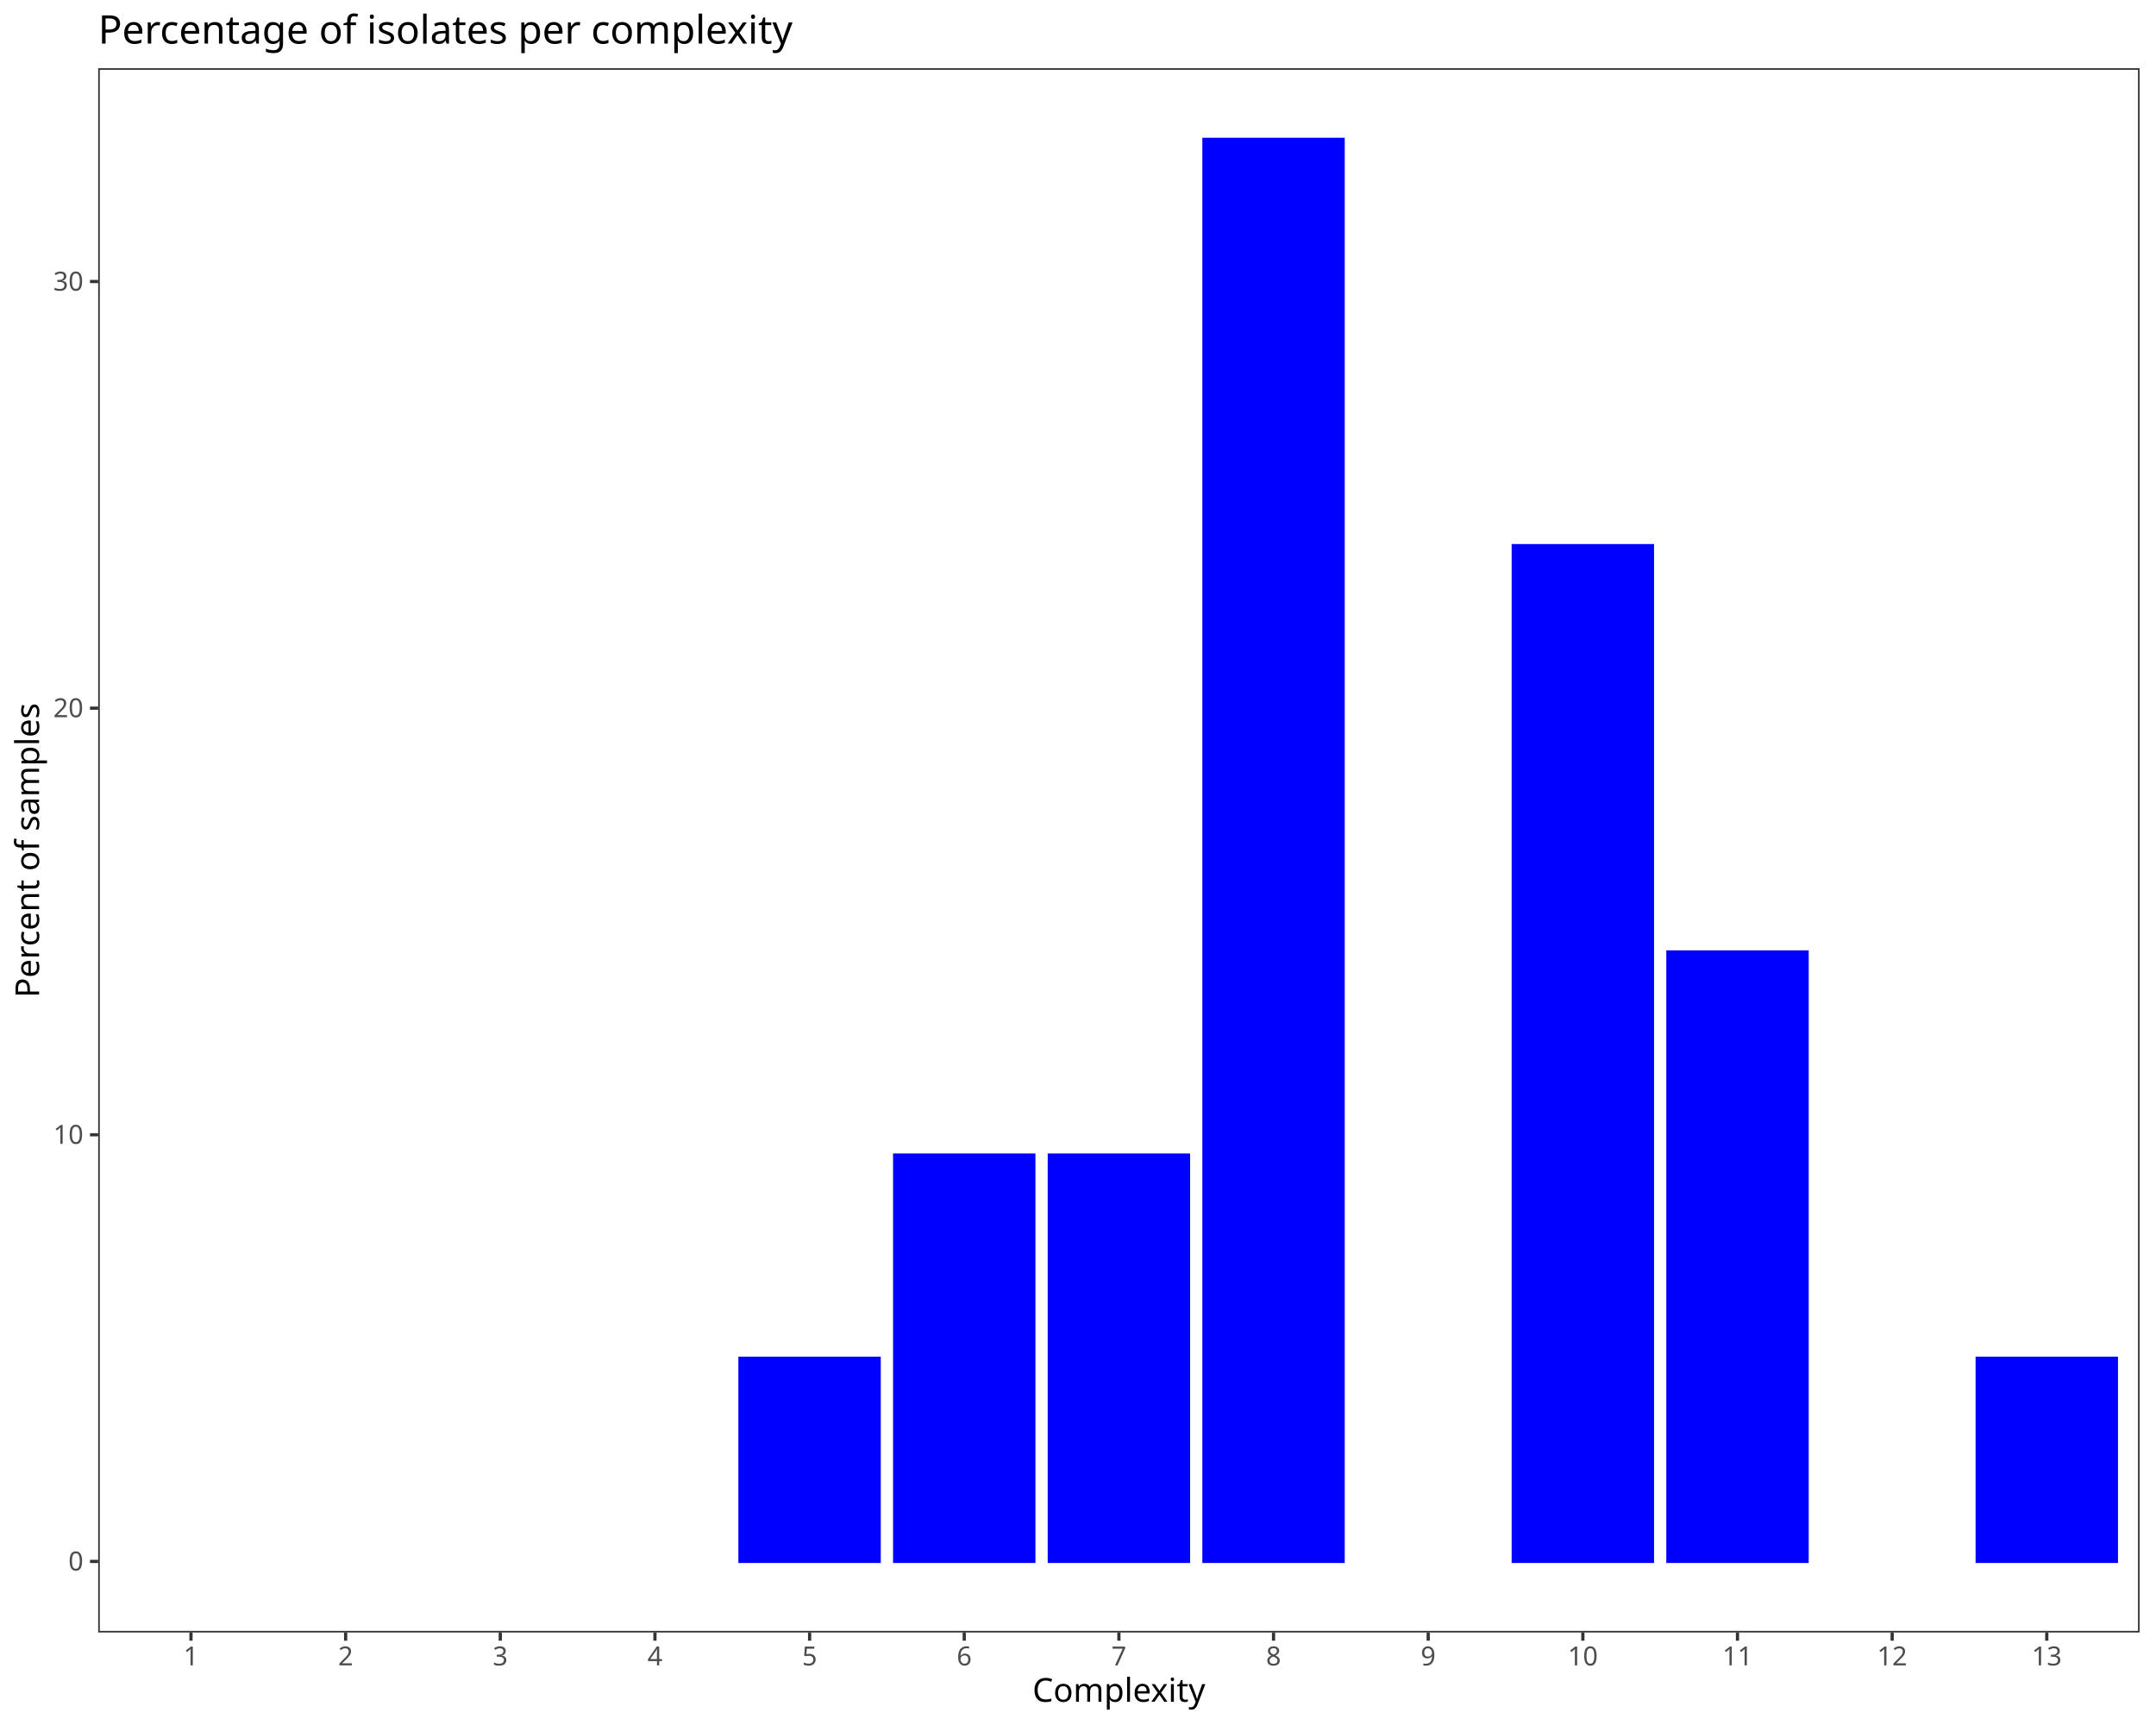
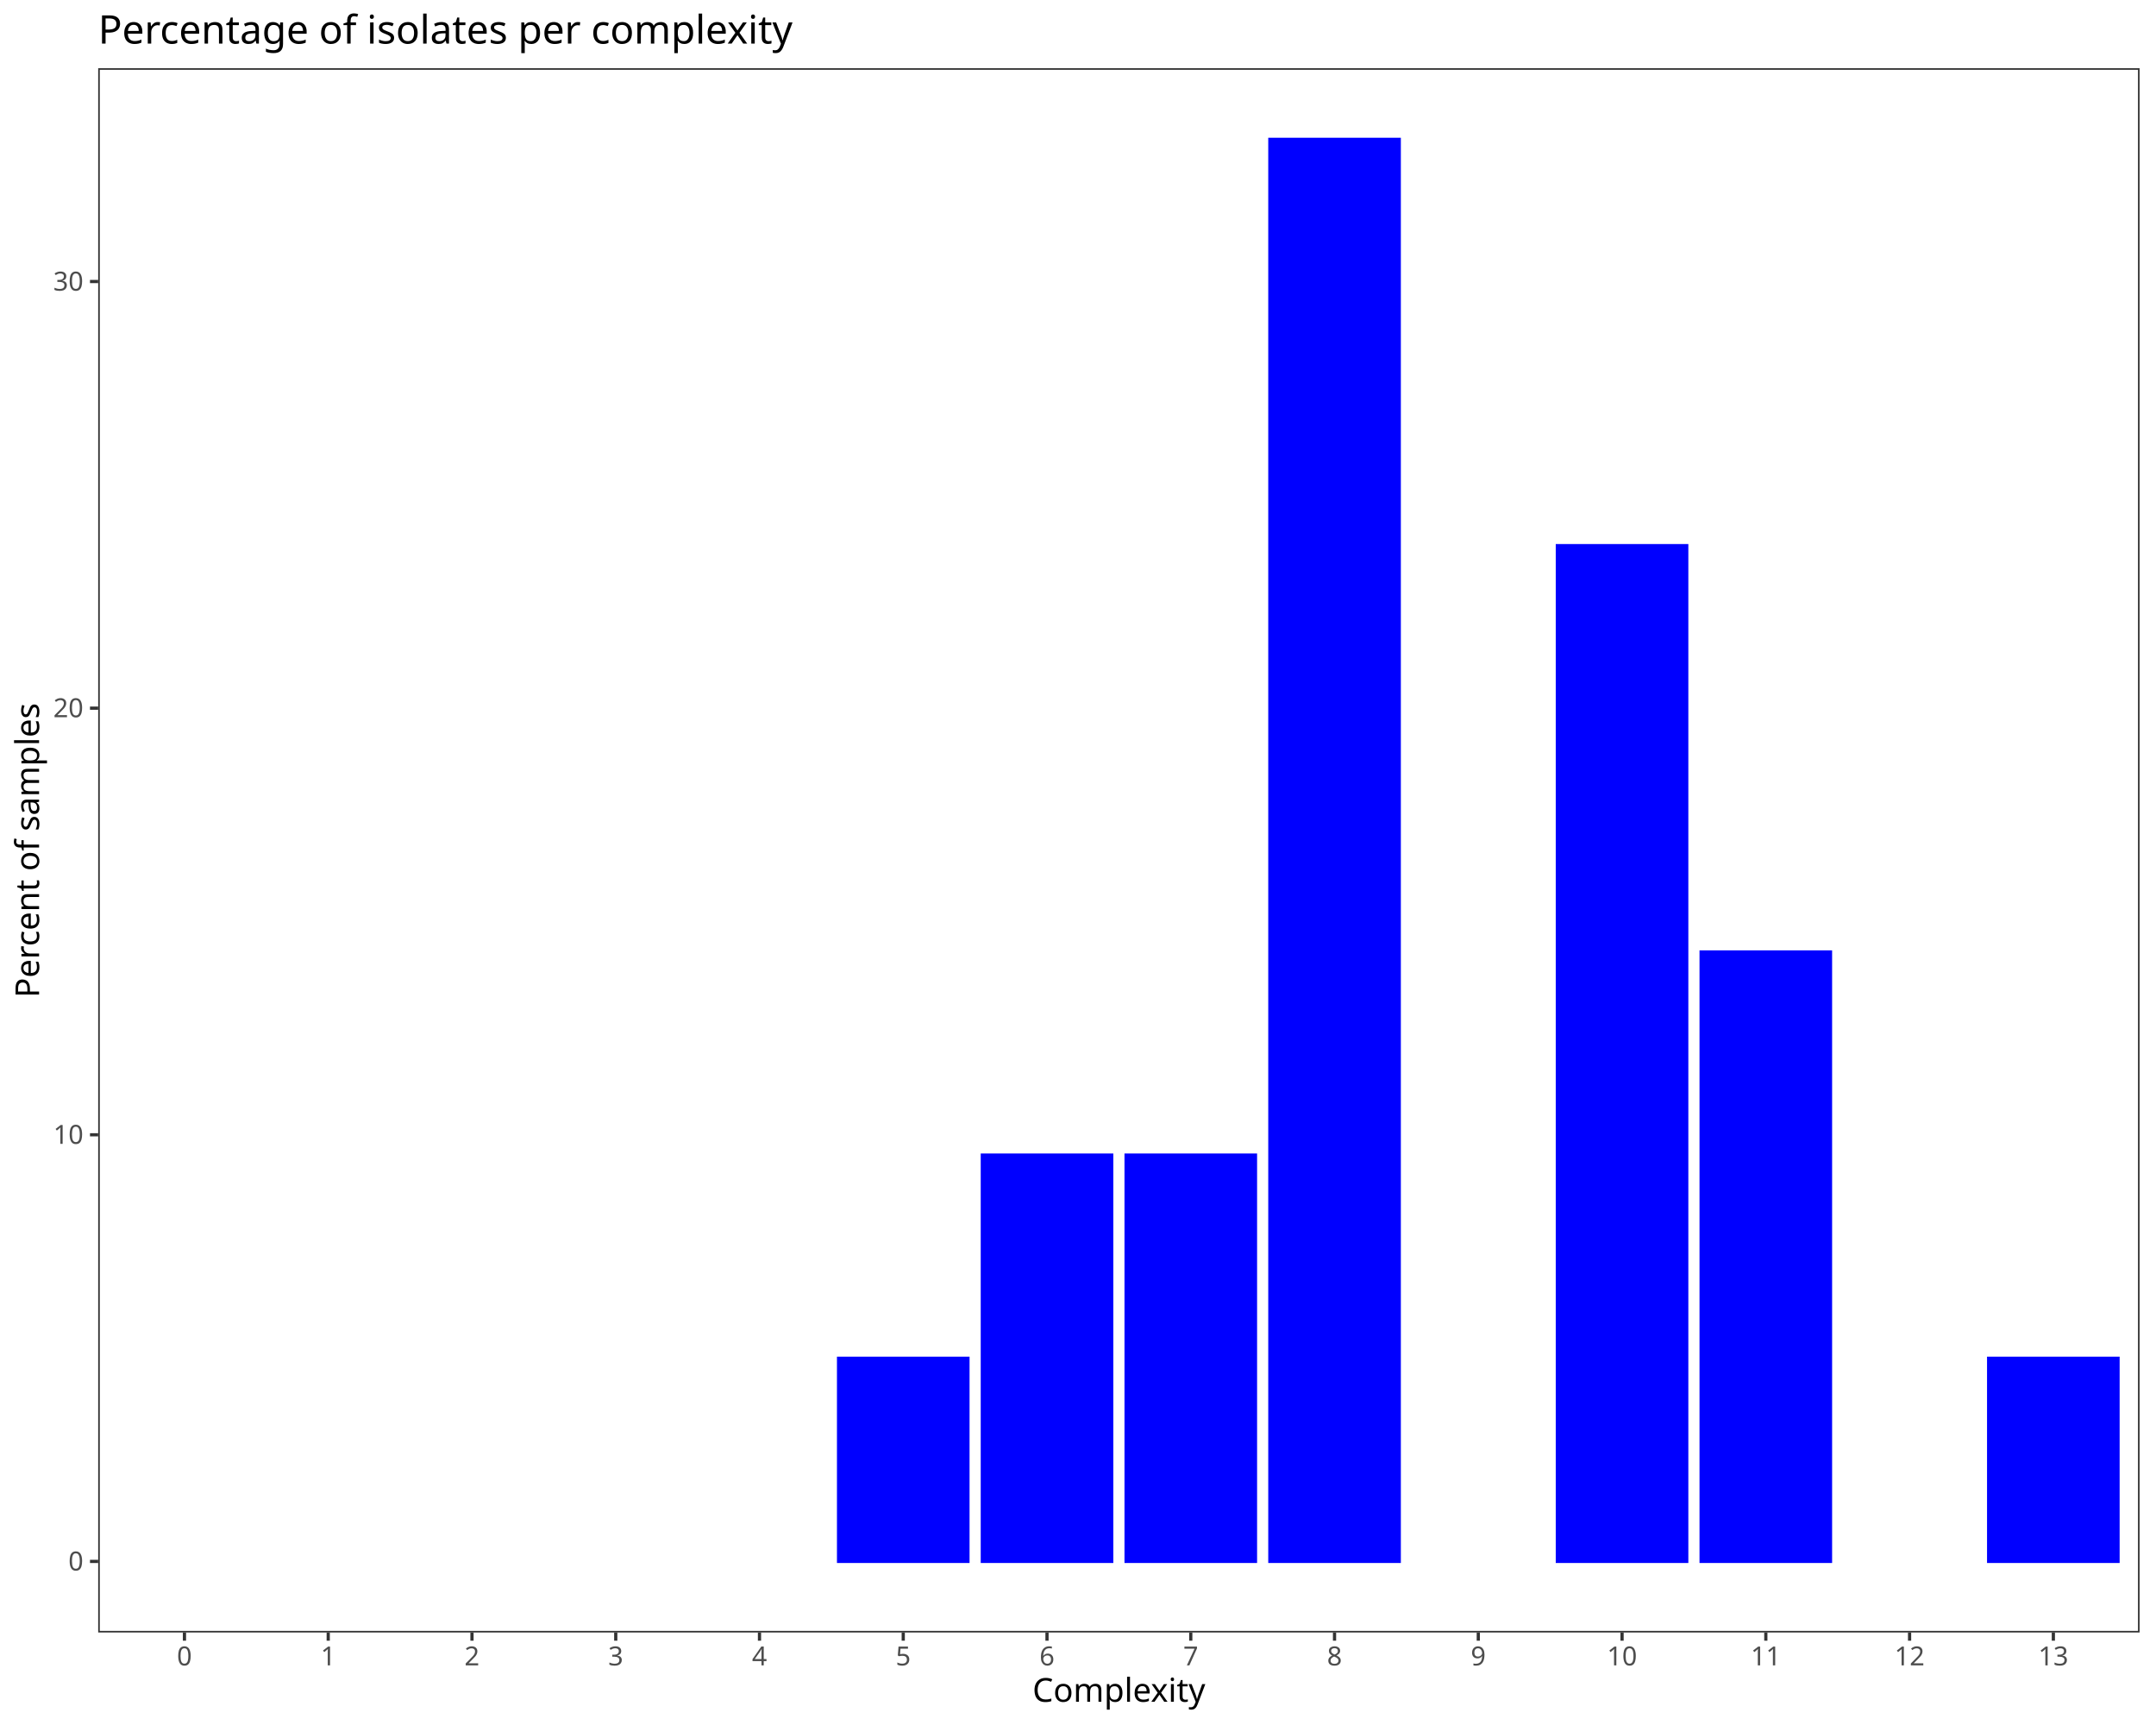
<svg xmlns="http://www.w3.org/2000/svg" class="svglite" data-engine-version="2.0" width="720.00pt" height="576.00pt" viewBox="0 0 720.00 576.00">
  <defs>
    <style type="text/css">
    .svglite line, .svglite polyline, .svglite polygon, .svglite path, .svglite rect, .svglite circle {
      fill: none;
      stroke: #000000;
      stroke-linecap: round;
      stroke-linejoin: round;
      stroke-miterlimit: 10.00;
    }
  </style>
  </defs>
  <rect width="100%" height="100%" style="stroke: none; fill: #FFFFFF;" />
  <defs>
    <clipPath id="cpMC4wMHw3MjAuMDB8MC4wMHw1NzYuMDA=">
      <rect x="0.00" y="0.00" width="720.00" height="576.00" />
    </clipPath>
  </defs>
  <g clip-path="url(#cpMC4wMHw3MjAuMDB8MC4wMHw1NzYuMDA=)">
    <rect x="0.00" y="0.00" width="720.00" height="576.00" style="stroke-width: 1.07; stroke: #FFFFFF; fill: #FFFFFF;" />
  </g>
  <defs>
    <clipPath id="cpMzIuNzl8NzE0LjUyfDIyLjc4fDU0NS4xMQ==">
      <rect x="32.79" y="22.78" width="681.73" height="522.33" />
    </clipPath>
  </defs>
  <g clip-path="url(#cpMzIuNzl8NzE0LjUyfDIyLjc4fDU0NS4xMQ==)">
    <rect x="32.79" y="22.78" width="681.73" height="522.33" style="stroke-width: 1.07; stroke: none; fill: #FFFFFF;" />
-     <rect x="40.54" y="521.37" width="46.48" height="0.00" style="stroke-width: 1.07; stroke: #0000FF; stroke-linecap: butt; stroke-linejoin: miter; fill: #0000FF;" />
-     <rect x="92.19" y="521.37" width="46.48" height="0.00" style="stroke-width: 1.07; stroke: #0000FF; stroke-linecap: butt; stroke-linejoin: miter; fill: #0000FF;" />
-     <rect x="143.83" y="521.37" width="46.48" height="0.00" style="stroke-width: 1.07; stroke: #0000FF; stroke-linecap: butt; stroke-linejoin: miter; fill: #0000FF;" />
-     <rect x="195.48" y="521.37" width="46.48" height="0.00" style="stroke-width: 1.07; stroke: #0000FF; stroke-linecap: butt; stroke-linejoin: miter; fill: #0000FF;" />
-     <rect x="247.12" y="453.54" width="46.48" height="67.83" style="stroke-width: 1.07; stroke: #0000FF; stroke-linecap: butt; stroke-linejoin: miter; fill: #0000FF;" />
-     <rect x="298.77" y="385.70" width="46.48" height="135.67" style="stroke-width: 1.07; stroke: #0000FF; stroke-linecap: butt; stroke-linejoin: miter; fill: #0000FF;" />
-     <rect x="350.42" y="385.70" width="46.48" height="135.67" style="stroke-width: 1.07; stroke: #0000FF; stroke-linecap: butt; stroke-linejoin: miter; fill: #0000FF;" />
-     <rect x="402.06" y="46.53" width="46.48" height="474.84" style="stroke-width: 1.07; stroke: #0000FF; stroke-linecap: butt; stroke-linejoin: miter; fill: #0000FF;" />
-     <rect x="453.71" y="521.37" width="46.48" height="0.00" style="stroke-width: 1.07; stroke: #0000FF; stroke-linecap: butt; stroke-linejoin: miter; fill: #0000FF;" />
-     <rect x="505.35" y="182.20" width="46.48" height="339.17" style="stroke-width: 1.07; stroke: #0000FF; stroke-linecap: butt; stroke-linejoin: miter; fill: #0000FF;" />
-     <rect x="557.00" y="317.87" width="46.48" height="203.50" style="stroke-width: 1.07; stroke: #0000FF; stroke-linecap: butt; stroke-linejoin: miter; fill: #0000FF;" />
-     <rect x="608.65" y="521.37" width="46.48" height="0.00" style="stroke-width: 1.07; stroke: #0000FF; stroke-linecap: butt; stroke-linejoin: miter; fill: #0000FF;" />
-     <rect x="660.29" y="453.54" width="46.48" height="67.83" style="stroke-width: 1.07; stroke: #0000FF; stroke-linecap: butt; stroke-linejoin: miter; fill: #0000FF;" />
+     <rect x="39.99" y="521.37" width="43.21" height="0.00" style="stroke-width: 1.07; stroke: #0000FF; stroke-linecap: butt; stroke-linejoin: miter; fill: #0000FF;" />
+     <rect x="88.00" y="521.37" width="43.21" height="0.00" style="stroke-width: 1.07; stroke: #0000FF; stroke-linecap: butt; stroke-linejoin: miter; fill: #0000FF;" />
+     <rect x="136.01" y="521.37" width="43.21" height="0.00" style="stroke-width: 1.07; stroke: #0000FF; stroke-linecap: butt; stroke-linejoin: miter; fill: #0000FF;" />
+     <rect x="184.02" y="521.37" width="43.21" height="0.00" style="stroke-width: 1.07; stroke: #0000FF; stroke-linecap: butt; stroke-linejoin: miter; fill: #0000FF;" />
+     <rect x="232.03" y="521.37" width="43.21" height="0.00" style="stroke-width: 1.07; stroke: #0000FF; stroke-linecap: butt; stroke-linejoin: miter; fill: #0000FF;" />
+     <rect x="280.04" y="453.54" width="43.21" height="67.83" style="stroke-width: 1.07; stroke: #0000FF; stroke-linecap: butt; stroke-linejoin: miter; fill: #0000FF;" />
+     <rect x="328.05" y="385.70" width="43.21" height="135.67" style="stroke-width: 1.07; stroke: #0000FF; stroke-linecap: butt; stroke-linejoin: miter; fill: #0000FF;" />
+     <rect x="376.06" y="385.70" width="43.21" height="135.67" style="stroke-width: 1.07; stroke: #0000FF; stroke-linecap: butt; stroke-linejoin: miter; fill: #0000FF;" />
+     <rect x="424.07" y="46.53" width="43.21" height="474.84" style="stroke-width: 1.07; stroke: #0000FF; stroke-linecap: butt; stroke-linejoin: miter; fill: #0000FF;" />
+     <rect x="472.08" y="521.37" width="43.21" height="0.00" style="stroke-width: 1.07; stroke: #0000FF; stroke-linecap: butt; stroke-linejoin: miter; fill: #0000FF;" />
+     <rect x="520.08" y="182.20" width="43.21" height="339.17" style="stroke-width: 1.07; stroke: #0000FF; stroke-linecap: butt; stroke-linejoin: miter; fill: #0000FF;" />
+     <rect x="568.09" y="317.87" width="43.21" height="203.50" style="stroke-width: 1.07; stroke: #0000FF; stroke-linecap: butt; stroke-linejoin: miter; fill: #0000FF;" />
+     <rect x="616.10" y="521.37" width="43.21" height="0.00" style="stroke-width: 1.07; stroke: #0000FF; stroke-linecap: butt; stroke-linejoin: miter; fill: #0000FF;" />
+     <rect x="664.11" y="453.54" width="43.21" height="67.83" style="stroke-width: 1.07; stroke: #0000FF; stroke-linecap: butt; stroke-linejoin: miter; fill: #0000FF;" />
    <rect x="32.79" y="22.78" width="681.73" height="522.33" style="stroke-width: 1.07; stroke: #333333;" />
  </g>
  <g clip-path="url(#cpMC4wMHw3MjAuMDB8MC4wMHw1NzYuMDA=)">
    <text x="27.86" y="524.40" text-anchor="end" style="font-size: 8.80px; fill: #4D4D4D; font-family: sans;" textLength="4.89px" lengthAdjust="spacingAndGlyphs">0</text>
    <text x="27.86" y="381.94" text-anchor="end" style="font-size: 8.80px; fill: #4D4D4D; font-family: sans;" textLength="9.79px" lengthAdjust="spacingAndGlyphs">10</text>
    <text x="27.86" y="239.49" text-anchor="end" style="font-size: 8.80px; fill: #4D4D4D; font-family: sans;" textLength="9.79px" lengthAdjust="spacingAndGlyphs">20</text>
    <text x="27.86" y="97.04" text-anchor="end" style="font-size: 8.80px; fill: #4D4D4D; font-family: sans;" textLength="9.79px" lengthAdjust="spacingAndGlyphs">30</text>
    <polyline points="30.05,521.37 32.79,521.37 " style="stroke-width: 1.07; stroke: #333333; stroke-linecap: butt;" />
    <polyline points="30.05,378.92 32.79,378.92 " style="stroke-width: 1.07; stroke: #333333; stroke-linecap: butt;" />
    <polyline points="30.05,236.46 32.79,236.46 " style="stroke-width: 1.07; stroke: #333333; stroke-linecap: butt;" />
    <polyline points="30.05,94.01 32.79,94.01 " style="stroke-width: 1.07; stroke: #333333; stroke-linecap: butt;" />
-     <polyline points="63.78,547.85 63.78,545.11 " style="stroke-width: 1.07; stroke: #333333; stroke-linecap: butt;" />
-     <polyline points="115.43,547.85 115.43,545.11 " style="stroke-width: 1.07; stroke: #333333; stroke-linecap: butt;" />
-     <polyline points="167.07,547.85 167.07,545.11 " style="stroke-width: 1.07; stroke: #333333; stroke-linecap: butt;" />
-     <polyline points="218.72,547.85 218.72,545.11 " style="stroke-width: 1.07; stroke: #333333; stroke-linecap: butt;" />
-     <polyline points="270.37,547.85 270.37,545.11 " style="stroke-width: 1.07; stroke: #333333; stroke-linecap: butt;" />
-     <polyline points="322.01,547.85 322.01,545.11 " style="stroke-width: 1.07; stroke: #333333; stroke-linecap: butt;" />
-     <polyline points="373.66,547.85 373.66,545.11 " style="stroke-width: 1.07; stroke: #333333; stroke-linecap: butt;" />
-     <polyline points="425.30,547.85 425.30,545.11 " style="stroke-width: 1.07; stroke: #333333; stroke-linecap: butt;" />
-     <polyline points="476.95,547.85 476.95,545.11 " style="stroke-width: 1.07; stroke: #333333; stroke-linecap: butt;" />
-     <polyline points="528.60,547.85 528.60,545.11 " style="stroke-width: 1.07; stroke: #333333; stroke-linecap: butt;" />
-     <polyline points="580.24,547.85 580.24,545.11 " style="stroke-width: 1.07; stroke: #333333; stroke-linecap: butt;" />
-     <polyline points="631.89,547.85 631.89,545.11 " style="stroke-width: 1.07; stroke: #333333; stroke-linecap: butt;" />
-     <polyline points="683.53,547.85 683.53,545.11 " style="stroke-width: 1.07; stroke: #333333; stroke-linecap: butt;" />
-     <text x="63.78" y="556.10" text-anchor="middle" style="font-size: 8.80px; fill: #4D4D4D; font-family: sans;" textLength="4.89px" lengthAdjust="spacingAndGlyphs">1</text>
-     <text x="115.43" y="556.10" text-anchor="middle" style="font-size: 8.80px; fill: #4D4D4D; font-family: sans;" textLength="4.89px" lengthAdjust="spacingAndGlyphs">2</text>
-     <text x="167.07" y="556.10" text-anchor="middle" style="font-size: 8.80px; fill: #4D4D4D; font-family: sans;" textLength="4.89px" lengthAdjust="spacingAndGlyphs">3</text>
-     <text x="218.72" y="556.10" text-anchor="middle" style="font-size: 8.80px; fill: #4D4D4D; font-family: sans;" textLength="4.89px" lengthAdjust="spacingAndGlyphs">4</text>
-     <text x="270.37" y="556.10" text-anchor="middle" style="font-size: 8.80px; fill: #4D4D4D; font-family: sans;" textLength="4.89px" lengthAdjust="spacingAndGlyphs">5</text>
-     <text x="322.01" y="556.10" text-anchor="middle" style="font-size: 8.80px; fill: #4D4D4D; font-family: sans;" textLength="4.89px" lengthAdjust="spacingAndGlyphs">6</text>
-     <text x="373.66" y="556.10" text-anchor="middle" style="font-size: 8.80px; fill: #4D4D4D; font-family: sans;" textLength="4.89px" lengthAdjust="spacingAndGlyphs">7</text>
-     <text x="425.30" y="556.10" text-anchor="middle" style="font-size: 8.80px; fill: #4D4D4D; font-family: sans;" textLength="4.89px" lengthAdjust="spacingAndGlyphs">8</text>
-     <text x="476.95" y="556.10" text-anchor="middle" style="font-size: 8.80px; fill: #4D4D4D; font-family: sans;" textLength="4.89px" lengthAdjust="spacingAndGlyphs">9</text>
-     <text x="528.60" y="556.10" text-anchor="middle" style="font-size: 8.80px; fill: #4D4D4D; font-family: sans;" textLength="9.79px" lengthAdjust="spacingAndGlyphs">10</text>
-     <text x="580.24" y="556.10" text-anchor="middle" style="font-size: 8.80px; fill: #4D4D4D; font-family: sans;" textLength="9.79px" lengthAdjust="spacingAndGlyphs">11</text>
-     <text x="631.89" y="556.10" text-anchor="middle" style="font-size: 8.80px; fill: #4D4D4D; font-family: sans;" textLength="9.79px" lengthAdjust="spacingAndGlyphs">12</text>
-     <text x="683.53" y="556.10" text-anchor="middle" style="font-size: 8.80px; fill: #4D4D4D; font-family: sans;" textLength="9.79px" lengthAdjust="spacingAndGlyphs">13</text>
+     <polyline points="61.60,547.85 61.60,545.11 " style="stroke-width: 1.07; stroke: #333333; stroke-linecap: butt;" />
+     <polyline points="109.61,547.85 109.61,545.11 " style="stroke-width: 1.07; stroke: #333333; stroke-linecap: butt;" />
+     <polyline points="157.62,547.85 157.62,545.11 " style="stroke-width: 1.07; stroke: #333333; stroke-linecap: butt;" />
+     <polyline points="205.63,547.85 205.63,545.11 " style="stroke-width: 1.07; stroke: #333333; stroke-linecap: butt;" />
+     <polyline points="253.63,547.85 253.63,545.11 " style="stroke-width: 1.07; stroke: #333333; stroke-linecap: butt;" />
+     <polyline points="301.64,547.85 301.64,545.11 " style="stroke-width: 1.07; stroke: #333333; stroke-linecap: butt;" />
+     <polyline points="349.65,547.85 349.65,545.11 " style="stroke-width: 1.07; stroke: #333333; stroke-linecap: butt;" />
+     <polyline points="397.66,547.85 397.66,545.11 " style="stroke-width: 1.07; stroke: #333333; stroke-linecap: butt;" />
+     <polyline points="445.67,547.85 445.67,545.11 " style="stroke-width: 1.07; stroke: #333333; stroke-linecap: butt;" />
+     <polyline points="493.68,547.85 493.68,545.11 " style="stroke-width: 1.07; stroke: #333333; stroke-linecap: butt;" />
+     <polyline points="541.69,547.85 541.69,545.11 " style="stroke-width: 1.07; stroke: #333333; stroke-linecap: butt;" />
+     <polyline points="589.70,547.85 589.70,545.11 " style="stroke-width: 1.07; stroke: #333333; stroke-linecap: butt;" />
+     <polyline points="637.71,547.85 637.71,545.11 " style="stroke-width: 1.07; stroke: #333333; stroke-linecap: butt;" />
+     <polyline points="685.72,547.85 685.72,545.11 " style="stroke-width: 1.07; stroke: #333333; stroke-linecap: butt;" />
+     <text x="61.60" y="556.10" text-anchor="middle" style="font-size: 8.80px; fill: #4D4D4D; font-family: sans;" textLength="4.89px" lengthAdjust="spacingAndGlyphs">0</text>
+     <text x="109.61" y="556.10" text-anchor="middle" style="font-size: 8.80px; fill: #4D4D4D; font-family: sans;" textLength="4.89px" lengthAdjust="spacingAndGlyphs">1</text>
+     <text x="157.62" y="556.10" text-anchor="middle" style="font-size: 8.80px; fill: #4D4D4D; font-family: sans;" textLength="4.89px" lengthAdjust="spacingAndGlyphs">2</text>
+     <text x="205.63" y="556.10" text-anchor="middle" style="font-size: 8.80px; fill: #4D4D4D; font-family: sans;" textLength="4.89px" lengthAdjust="spacingAndGlyphs">3</text>
+     <text x="253.63" y="556.10" text-anchor="middle" style="font-size: 8.80px; fill: #4D4D4D; font-family: sans;" textLength="4.89px" lengthAdjust="spacingAndGlyphs">4</text>
+     <text x="301.64" y="556.10" text-anchor="middle" style="font-size: 8.80px; fill: #4D4D4D; font-family: sans;" textLength="4.89px" lengthAdjust="spacingAndGlyphs">5</text>
+     <text x="349.65" y="556.10" text-anchor="middle" style="font-size: 8.80px; fill: #4D4D4D; font-family: sans;" textLength="4.89px" lengthAdjust="spacingAndGlyphs">6</text>
+     <text x="397.66" y="556.10" text-anchor="middle" style="font-size: 8.80px; fill: #4D4D4D; font-family: sans;" textLength="4.89px" lengthAdjust="spacingAndGlyphs">7</text>
+     <text x="445.67" y="556.10" text-anchor="middle" style="font-size: 8.80px; fill: #4D4D4D; font-family: sans;" textLength="4.89px" lengthAdjust="spacingAndGlyphs">8</text>
+     <text x="493.68" y="556.10" text-anchor="middle" style="font-size: 8.80px; fill: #4D4D4D; font-family: sans;" textLength="4.89px" lengthAdjust="spacingAndGlyphs">9</text>
+     <text x="541.69" y="556.10" text-anchor="middle" style="font-size: 8.80px; fill: #4D4D4D; font-family: sans;" textLength="9.79px" lengthAdjust="spacingAndGlyphs">10</text>
+     <text x="589.70" y="556.10" text-anchor="middle" style="font-size: 8.80px; fill: #4D4D4D; font-family: sans;" textLength="9.79px" lengthAdjust="spacingAndGlyphs">11</text>
+     <text x="637.71" y="556.10" text-anchor="middle" style="font-size: 8.80px; fill: #4D4D4D; font-family: sans;" textLength="9.79px" lengthAdjust="spacingAndGlyphs">12</text>
+     <text x="685.72" y="556.10" text-anchor="middle" style="font-size: 8.80px; fill: #4D4D4D; font-family: sans;" textLength="9.79px" lengthAdjust="spacingAndGlyphs">13</text>
    <text x="373.66" y="568.24" text-anchor="middle" style="font-size: 11.00px; font-family: sans;" textLength="54.42px" lengthAdjust="spacingAndGlyphs">Complexity</text>
    <text transform="translate(13.05,283.95) rotate(-90)" text-anchor="middle" style="font-size: 11.00px; font-family: sans;" textLength="94.18px" lengthAdjust="spacingAndGlyphs">Percent of samples</text>
    <text x="32.79" y="14.56" style="font-size: 13.20px; font-family: sans;" textLength="219.42px" lengthAdjust="spacingAndGlyphs">Percentage of isolates per complexity</text>
  </g>
</svg>
